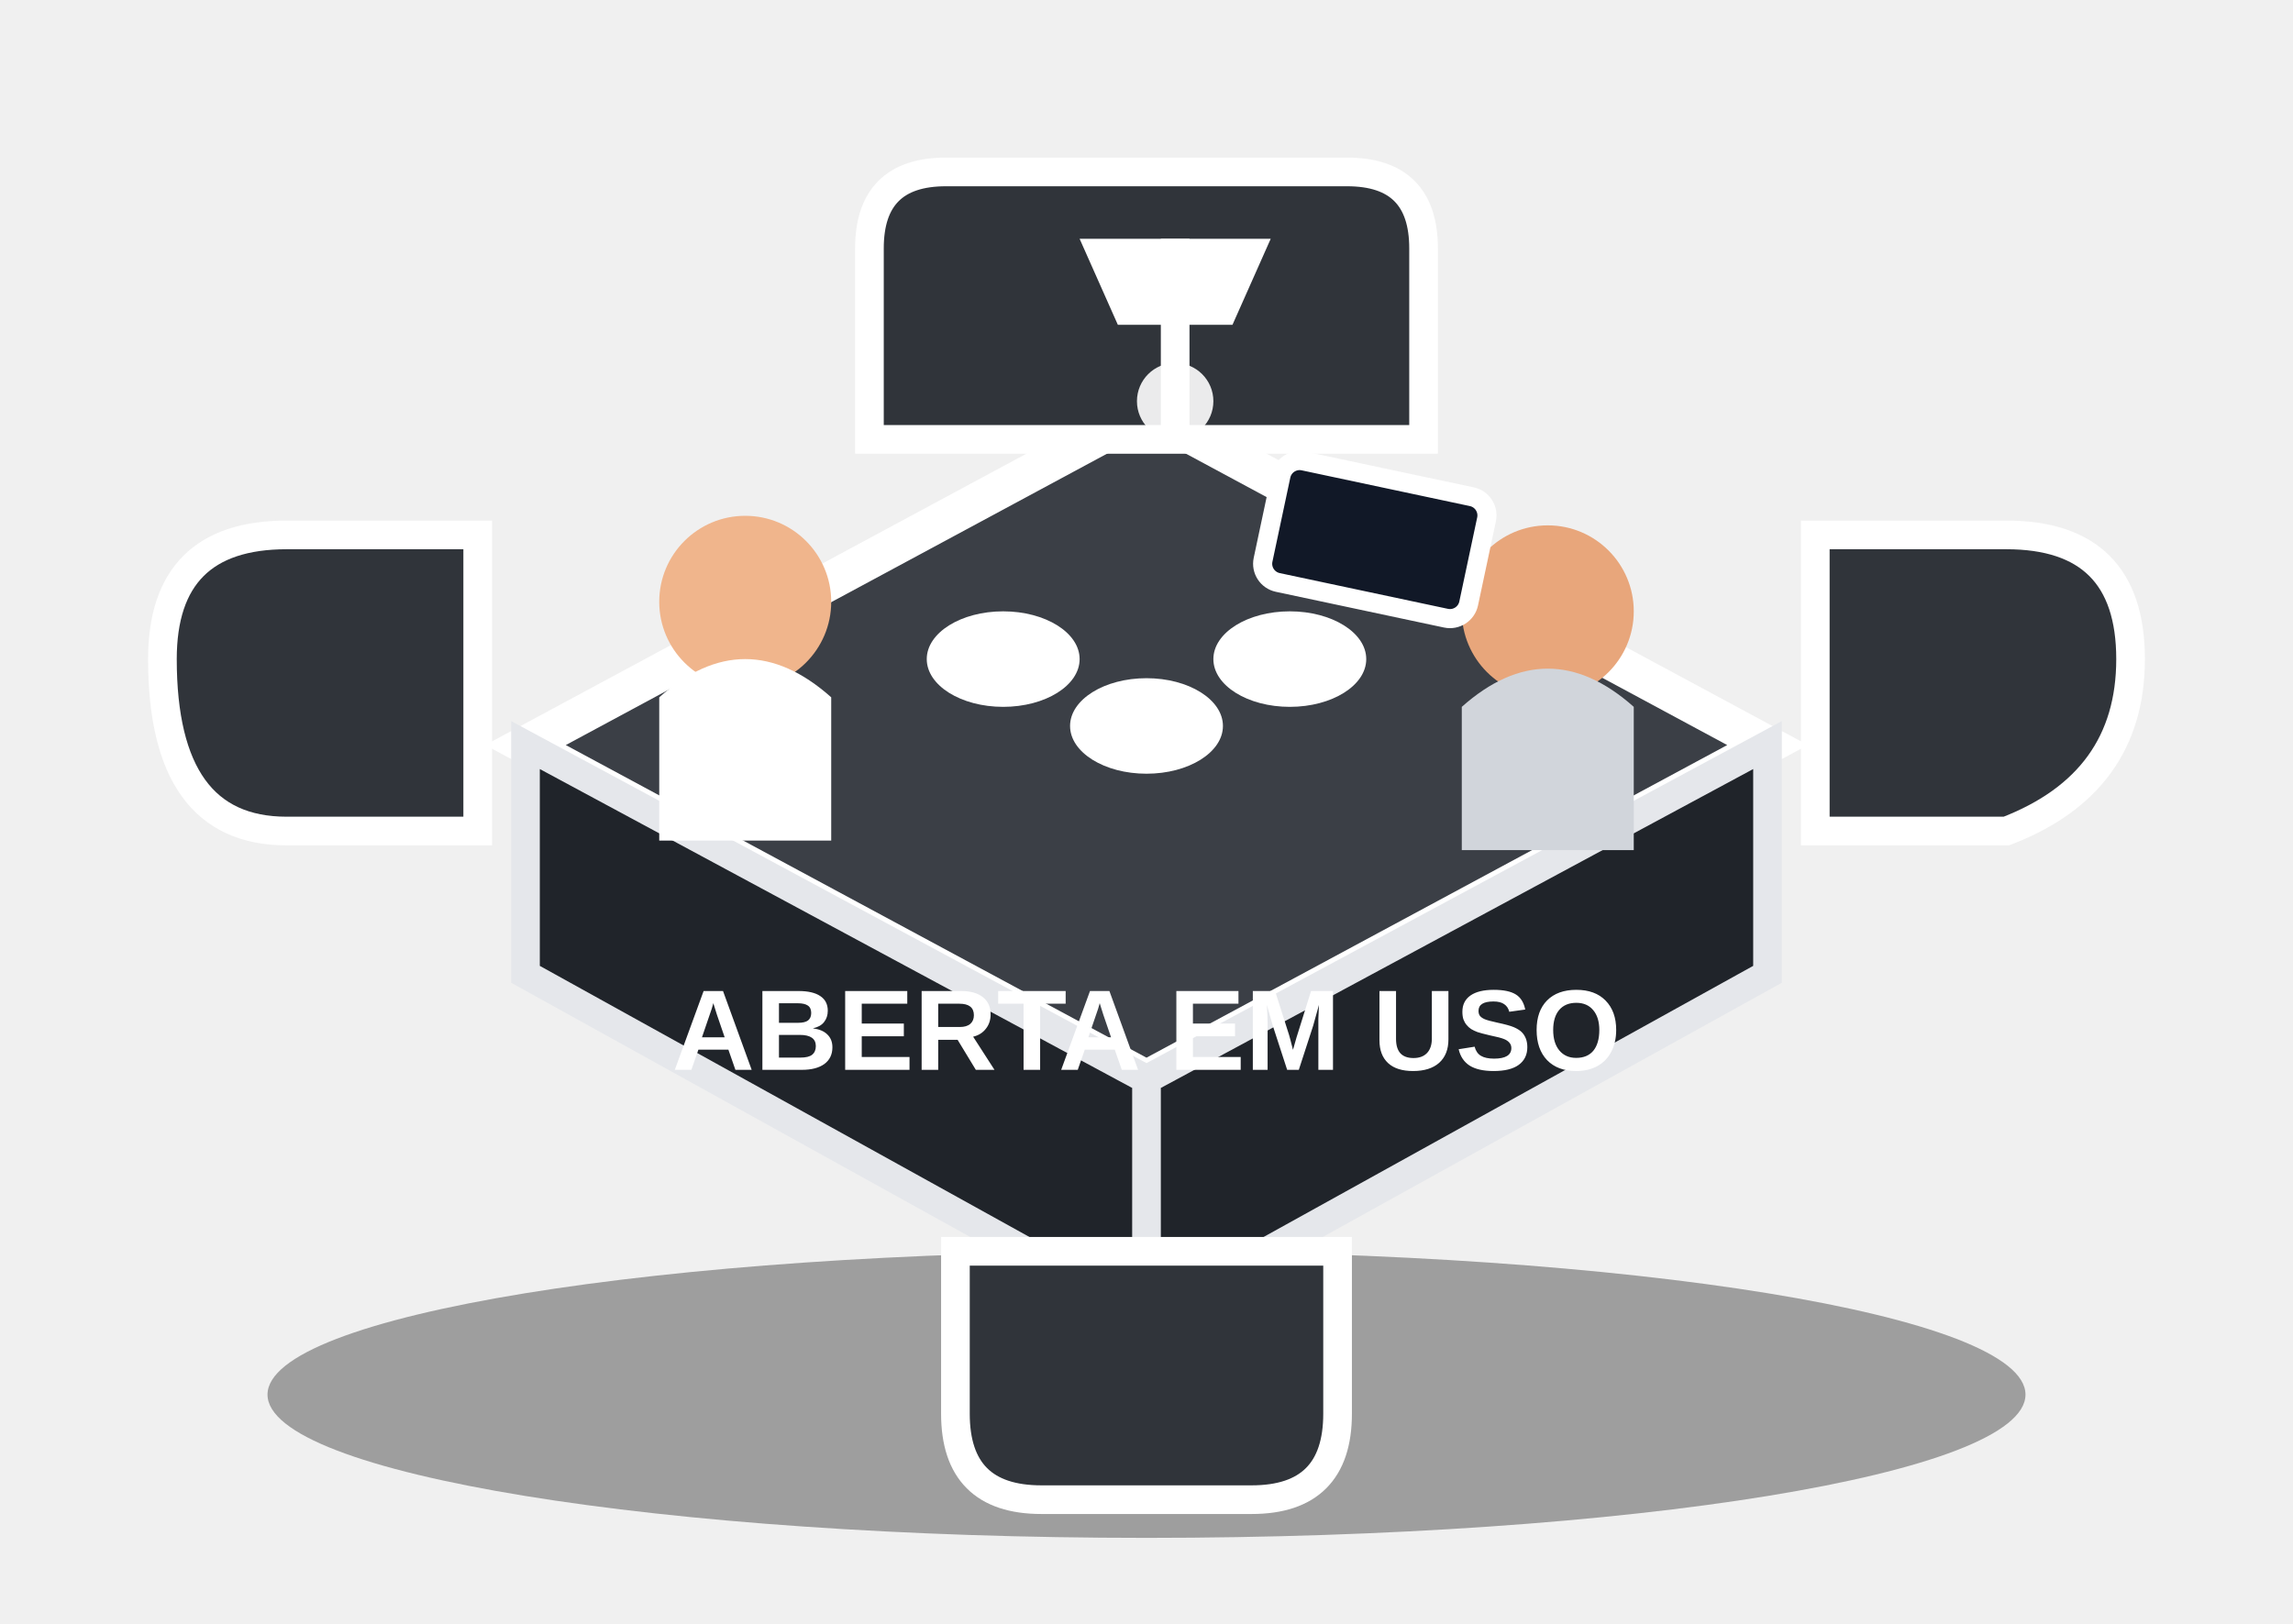
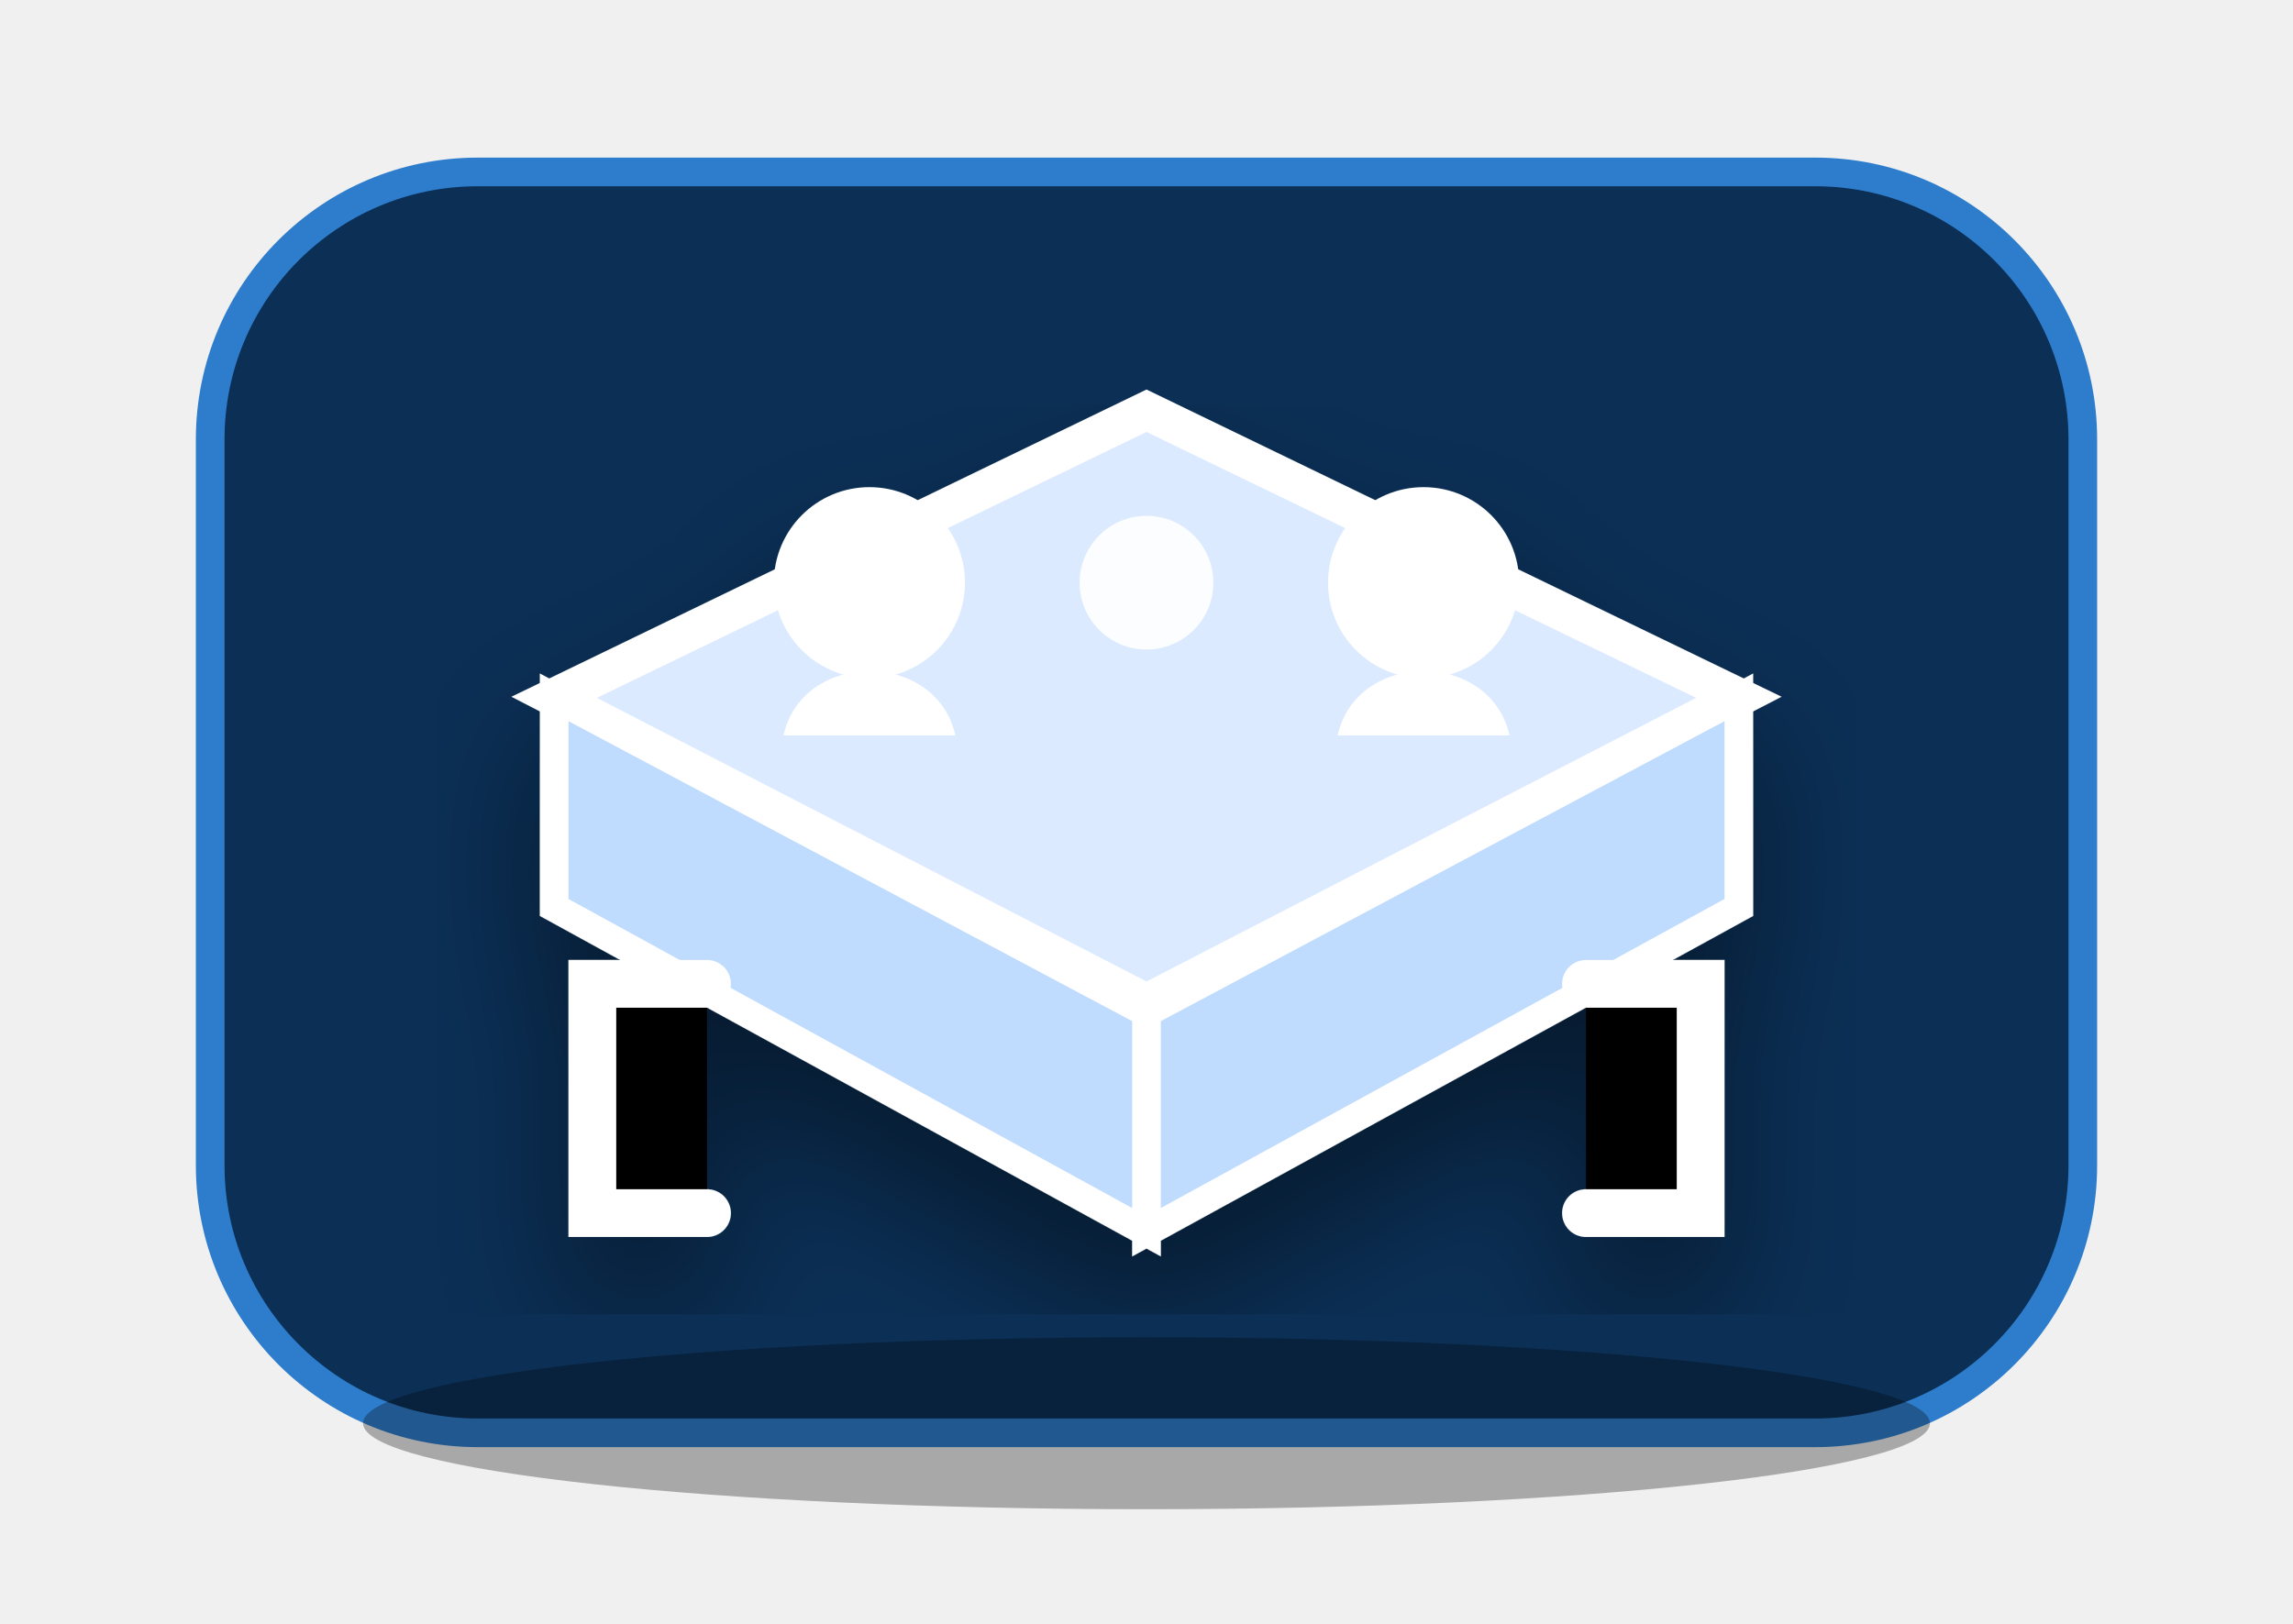
<svg xmlns="http://www.w3.org/2000/svg" viewBox="0 0 240 170">
-   <ellipse cx="120" cy="146" rx="92" ry="15" fill="#000" opacity=".34" />
-   <path d="M55 78 120 43l65 35-65 35z" fill="#3B3F46" stroke="#FFFFFF" stroke-width="4" />
-   <path d="M55 78v24l65 36v-25zM185 78v24l-65 36v-25z" fill="#20242A" stroke="#E5E7EB" stroke-width="3" />
-   <g fill="#30343A" stroke="#FFFFFF" stroke-width="3">
-     <path d="M17 69q0-13 13-13h20v31H30q-13 0-13-18z" />
-     <path d="M190 56h20q13 0 13 13t-13 18h-20z" />
-     <path d="M99 18h42q8 0 8 8v20H91V26q0-8 8-8z" />
-     <path d="M100 131h40v17q0 9-9 9h-22q-9 0-9-9z" />
+   <defs>
+     <filter id="s">
+       <feDropShadow dx="0" dy="8" stdDeviation="7" flood-opacity=".42" />
+     </filter>
+   </defs>
+   <rect x="22" y="18" width="196" height="132" rx="28" fill="#0b2f55" stroke="#2d7dcc" stroke-width="3" />
+   <ellipse cx="120" cy="149" rx="82" ry="9" fill="#000" opacity=".3" />
+   <g filter="url(#s)">
+     <path d="M58 73 120 43l62 30-62 32z" fill="#dbeafe" stroke="#fff" stroke-width="4" />
+     <path d="M58 73v22l62 34V106zM182 73v22l-62 34v-23z" fill="#bfdbfe" stroke="#fff" stroke-width="3" />
+     <circle cx="91" cy="61" r="10" fill="#fff" />
+     <path d="M82 77c2-9 16-9 18 0" fill="#fff" />
+     <circle cx="149" cy="61" r="10" fill="#fff" />
+     <path d="M140 77c2-9 16-9 18 0" fill="#fff" />
+     <circle cx="120" cy="61" r="7" fill="#fff" opacity=".9" />
+     <path d="M74 103h-12v24h12M166 103h12v24h-12" stroke="#fff" stroke-width="5" stroke-linecap="round" />
  </g>
-   <circle cx="78" cy="63" r="9" fill="#F0B58C" />
-   <path d="M69 73q9-8 18 0v15H69z" fill="#FFFFFF" />
-   <circle cx="162" cy="64" r="9" fill="#E8A67B" />
-   <path d="M153 74q9-8 18 0v15h-18z" fill="#D1D5DB" />
-   <g fill="#FFFFFF">
-     <ellipse cx="105" cy="69" rx="8" ry="5" />
-     <ellipse cx="120" cy="76" rx="8" ry="5" />
-     <ellipse cx="135" cy="69" rx="8" ry="5" />
-   </g>
-   <rect x="133" y="50" width="22" height="13" rx="2" fill="#111827" stroke="#FFFFFF" stroke-width="2" transform="rotate(12 144 56)" />
-   <path d="M123 25v20" stroke="#FFFFFF" stroke-width="3" />
-   <path d="M113 25h20l-4 9h-12z" fill="#FFFFFF" />
-   <circle cx="123" cy="42" r="4" fill="#FFFFFF" opacity=".9" />
-   <text x="120" y="112" text-anchor="middle" fill="#FFFFFF" font-family="Arial" font-size="12" font-weight="900">ABERTA EM USO</text>
</svg>
